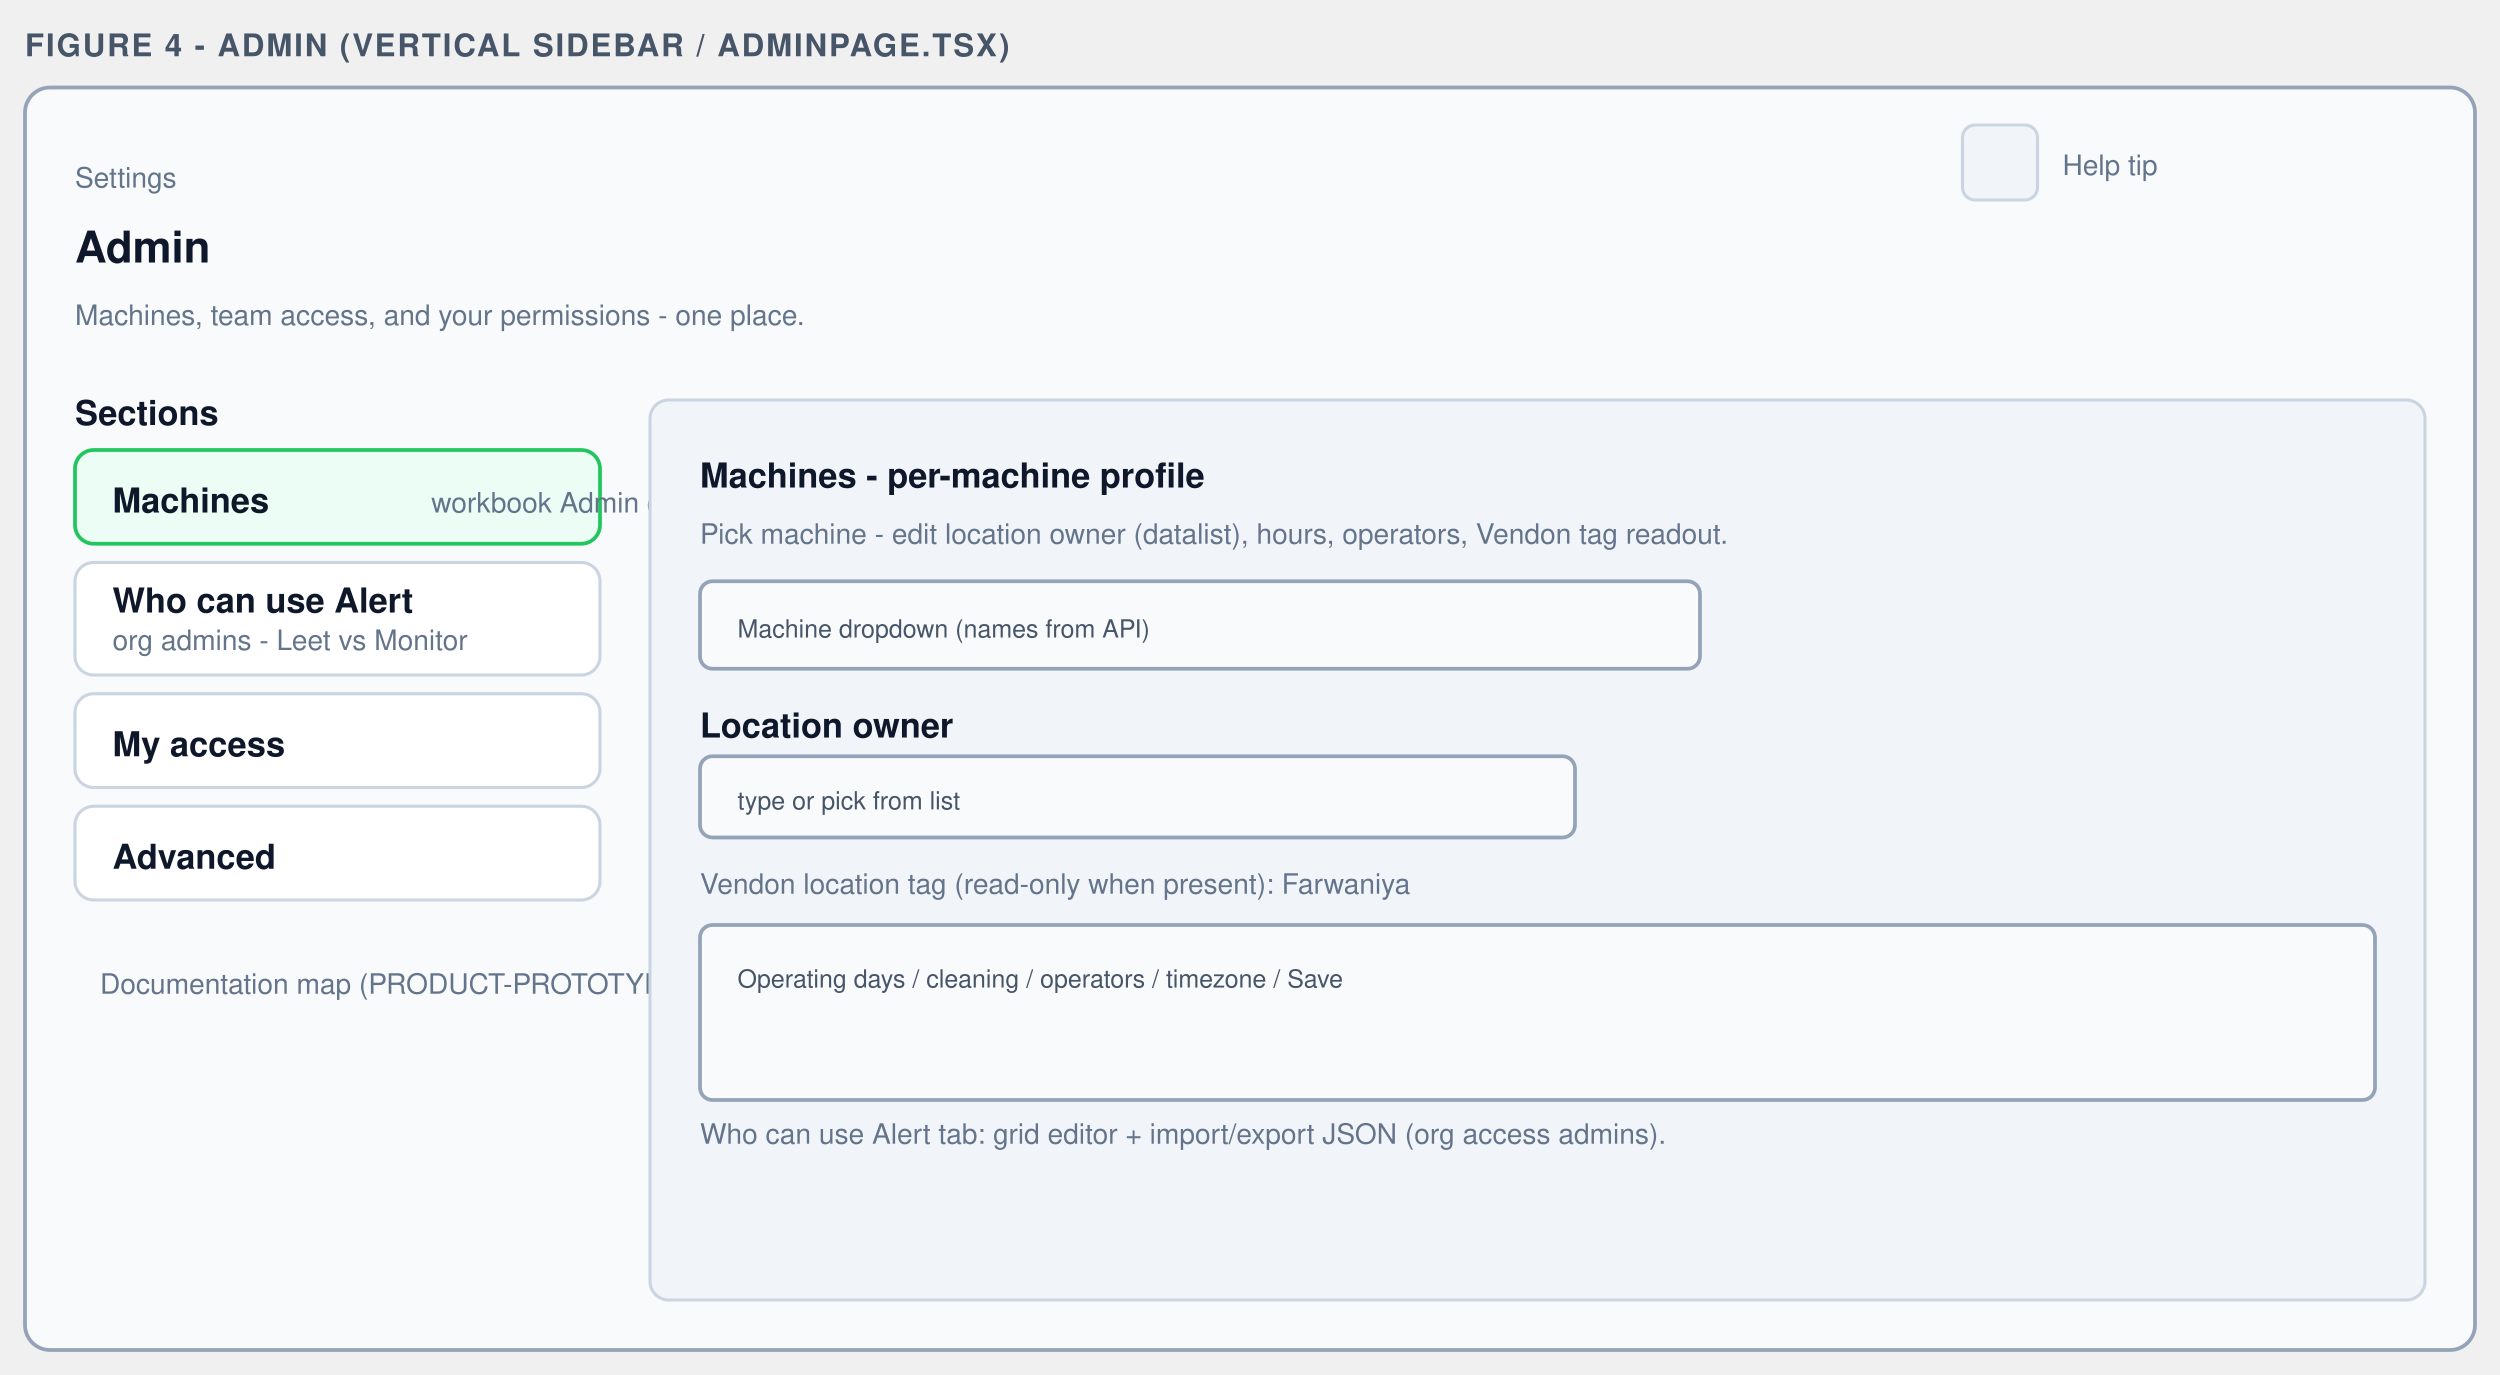
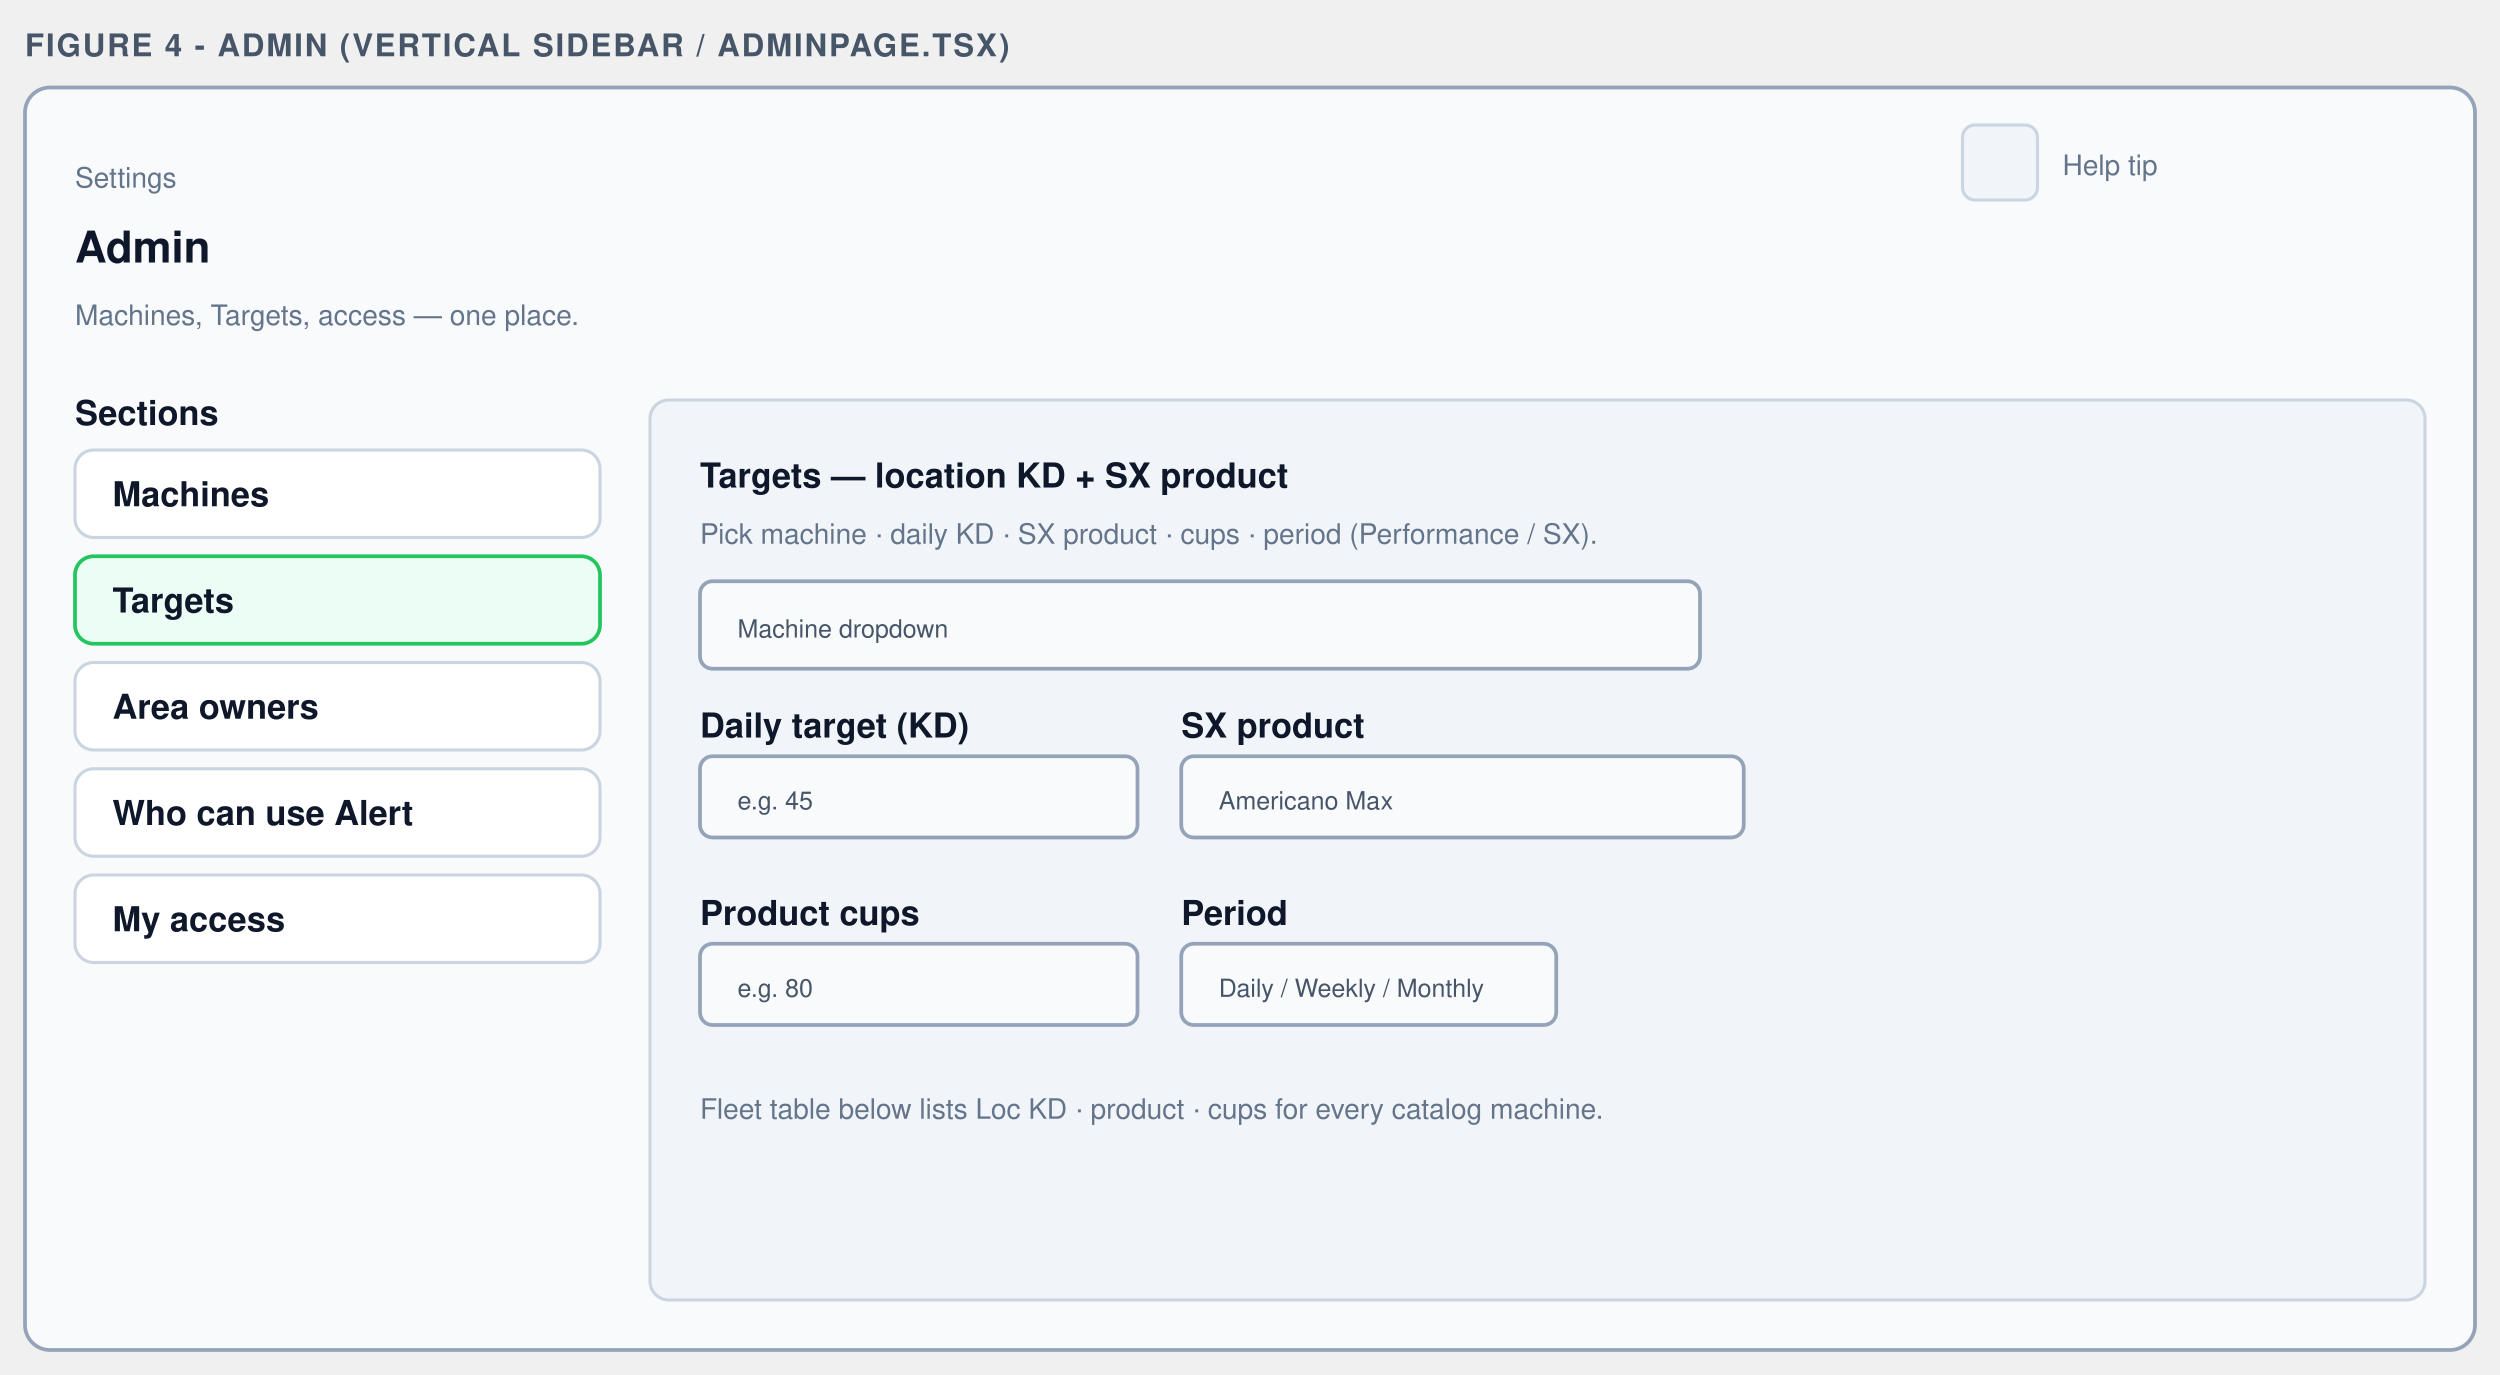
<svg xmlns="http://www.w3.org/2000/svg" width="800" height="440" viewBox="0 0 800 440" font-family="Segoe UI, Helvetica, Arial, sans-serif">
  <defs>
    <style>
      .box { fill: #f8fafc; stroke: #94a3b8; stroke-width: 1.2; }
      .boxMuted { fill: #f1f5f9; stroke: #cbd5e1; stroke-width: 1; }
      .label { fill: #0f172a; font-size: 11px; font-weight: 600; }
      .hint { fill: #64748b; font-size: 9px; }
      .title { fill: #0f172a; font-size: 14px; font-weight: 700; }
      .cap { fill: #475569; font-size: 10px; font-weight: 600; letter-spacing: 0.06em; }
      .navOn { fill: #ecfdf5; stroke: #22c55e; stroke-width: 1.2; }
      .navOff { fill: #fff; stroke: #cbd5e1; stroke-width: 1; }
-       .btn { fill: #ecfdf5; stroke: #22c55e; stroke-width: 1; }
      .tiny { fill: #475569; font-size: 8px; }
    </style>
  </defs>
  <text x="8" y="18" class="cap">FIGURE 4 - ADMIN (VERTICAL SIDEBAR / ADMINPAGE.TSX)</text>
  <g transform="translate(8, 28)">
    <rect class="box" x="0" y="0" width="784" height="404" rx="8" />
    <text x="16" y="32" class="hint" font-size="9px">Settings</text>
    <text x="16" y="56" class="title">Admin</text>
-     <text x="16" y="76" class="hint" font-size="9px">Machines, team access, and your permissions - one place.</text>
+     <text x="16" y="76" class="hint" font-size="9px">Machines, Targets, access — one place.</text>
    <rect class="boxMuted" x="620" y="12" width="24" height="24" rx="4" />
    <text x="652" y="28" class="hint" font-size="8px">Help tip</text>
    <text x="16" y="108" class="label" font-size="9px">Sections</text>
-     <rect class="navOn" x="16" y="116" width="168" height="30" rx="6" />
-     <text x="28" y="136" class="label" font-size="9px">Machines</text>
-     <text x="130" y="136" class="hint" font-size="7px">workbook Admin cols</text>
-     <rect class="navOff" x="16" y="152" width="168" height="36" rx="6" />
-     <text x="28" y="168" class="label" font-size="8px">Who can use Alert</text>
-     <text x="28" y="180" class="hint" font-size="7px">org admins - Leet vs Monitor</text>
-     <rect class="navOff" x="16" y="194" width="168" height="30" rx="6" />
-     <text x="28" y="214" class="label" font-size="9px">My access</text>
-     <rect class="navOff" x="16" y="230" width="168" height="30" rx="6" />
-     <text x="28" y="250" class="label" font-size="9px">Advanced</text>
-     <text x="24" y="290" class="hint" font-size="7px">Documentation map (PRODUCT-PROTOTYPE.pdf)</text>
+     <rect class="navOff" x="16" y="116" width="168" height="28" rx="6" />
+     <text x="28" y="134" class="label" font-size="9px">Machines</text>
+     <rect class="navOn" x="16" y="150" width="168" height="28" rx="6" />
+     <text x="28" y="168" class="label" font-size="9px">Targets</text>
+     <rect class="navOff" x="16" y="184" width="168" height="28" rx="6" />
+     <text x="28" y="202" class="label" font-size="9px">Area owners</text>
+     <rect class="navOff" x="16" y="218" width="168" height="28" rx="6" />
+     <text x="28" y="236" class="label" font-size="9px">Who can use Alert</text>
+     <rect class="navOff" x="16" y="252" width="168" height="28" rx="6" />
+     <text x="28" y="270" class="label" font-size="9px">My access</text>
    <rect class="boxMuted" x="200" y="100" width="568" height="288" rx="6" />
-     <text x="216" y="128" class="label" font-size="10px">Machines - per-machine profile</text>
-     <text x="216" y="146" class="hint" font-size="8px">Pick machine - edit location owner (datalist), hours, operators, Vendon tag readout.</text>
+     <text x="216" y="128" class="label" font-size="10px">Targets — location KD + SX product</text>
+     <text x="216" y="146" class="hint" font-size="8px">Pick machine · daily KD · SX product · cups · period (Performance / SX).</text>
    <rect class="box" x="216" y="158" width="320" height="28" rx="4" />
-     <text x="228" y="176" class="tiny">Machine dropdown (names from API)</text>
-     <text x="216" y="208" class="label" font-size="9px">Location owner</text>
-     <rect class="box" x="216" y="214" width="280" height="26" rx="4" />
-     <text x="228" y="231" class="tiny">type or pick from list</text>
-     <text x="216" y="258" class="hint" font-size="8px">Vendon location tag (read-only when present): Farwaniya</text>
-     <rect class="box" x="216" y="268" width="536" height="56" rx="4" />
-     <text x="228" y="288" class="tiny">Operating days / cleaning / operators / timezone / Save</text>
-     <text x="216" y="338" class="hint" font-size="8px">Who can use Alert tab: grid editor + import/export JSON (org access admins).</text>
+     <text x="228" y="176" class="tiny">Machine dropdown</text>
+     <text x="216" y="208" class="label" font-size="9px">Daily target (KD)</text>
+     <rect class="box" x="216" y="214" width="140" height="26" rx="4" />
+     <text x="228" y="231" class="tiny">e.g. 45</text>
+     <text x="370" y="208" class="label" font-size="9px">SX product</text>
+     <rect class="box" x="370" y="214" width="180" height="26" rx="4" />
+     <text x="382" y="231" class="tiny">Americano Max</text>
+     <text x="216" y="268" class="label" font-size="9px">Product cups</text>
+     <rect class="box" x="216" y="274" width="140" height="26" rx="4" />
+     <text x="228" y="291" class="tiny">e.g. 80</text>
+     <text x="370" y="268" class="label" font-size="9px">Period</text>
+     <rect class="box" x="370" y="274" width="120" height="26" rx="4" />
+     <text x="382" y="291" class="tiny">Daily / Weekly / Monthly</text>
+     <text x="216" y="330" class="hint" font-size="8px">Fleet table below lists Loc KD · product · cups for every catalog machine.</text>
  </g>
</svg>
